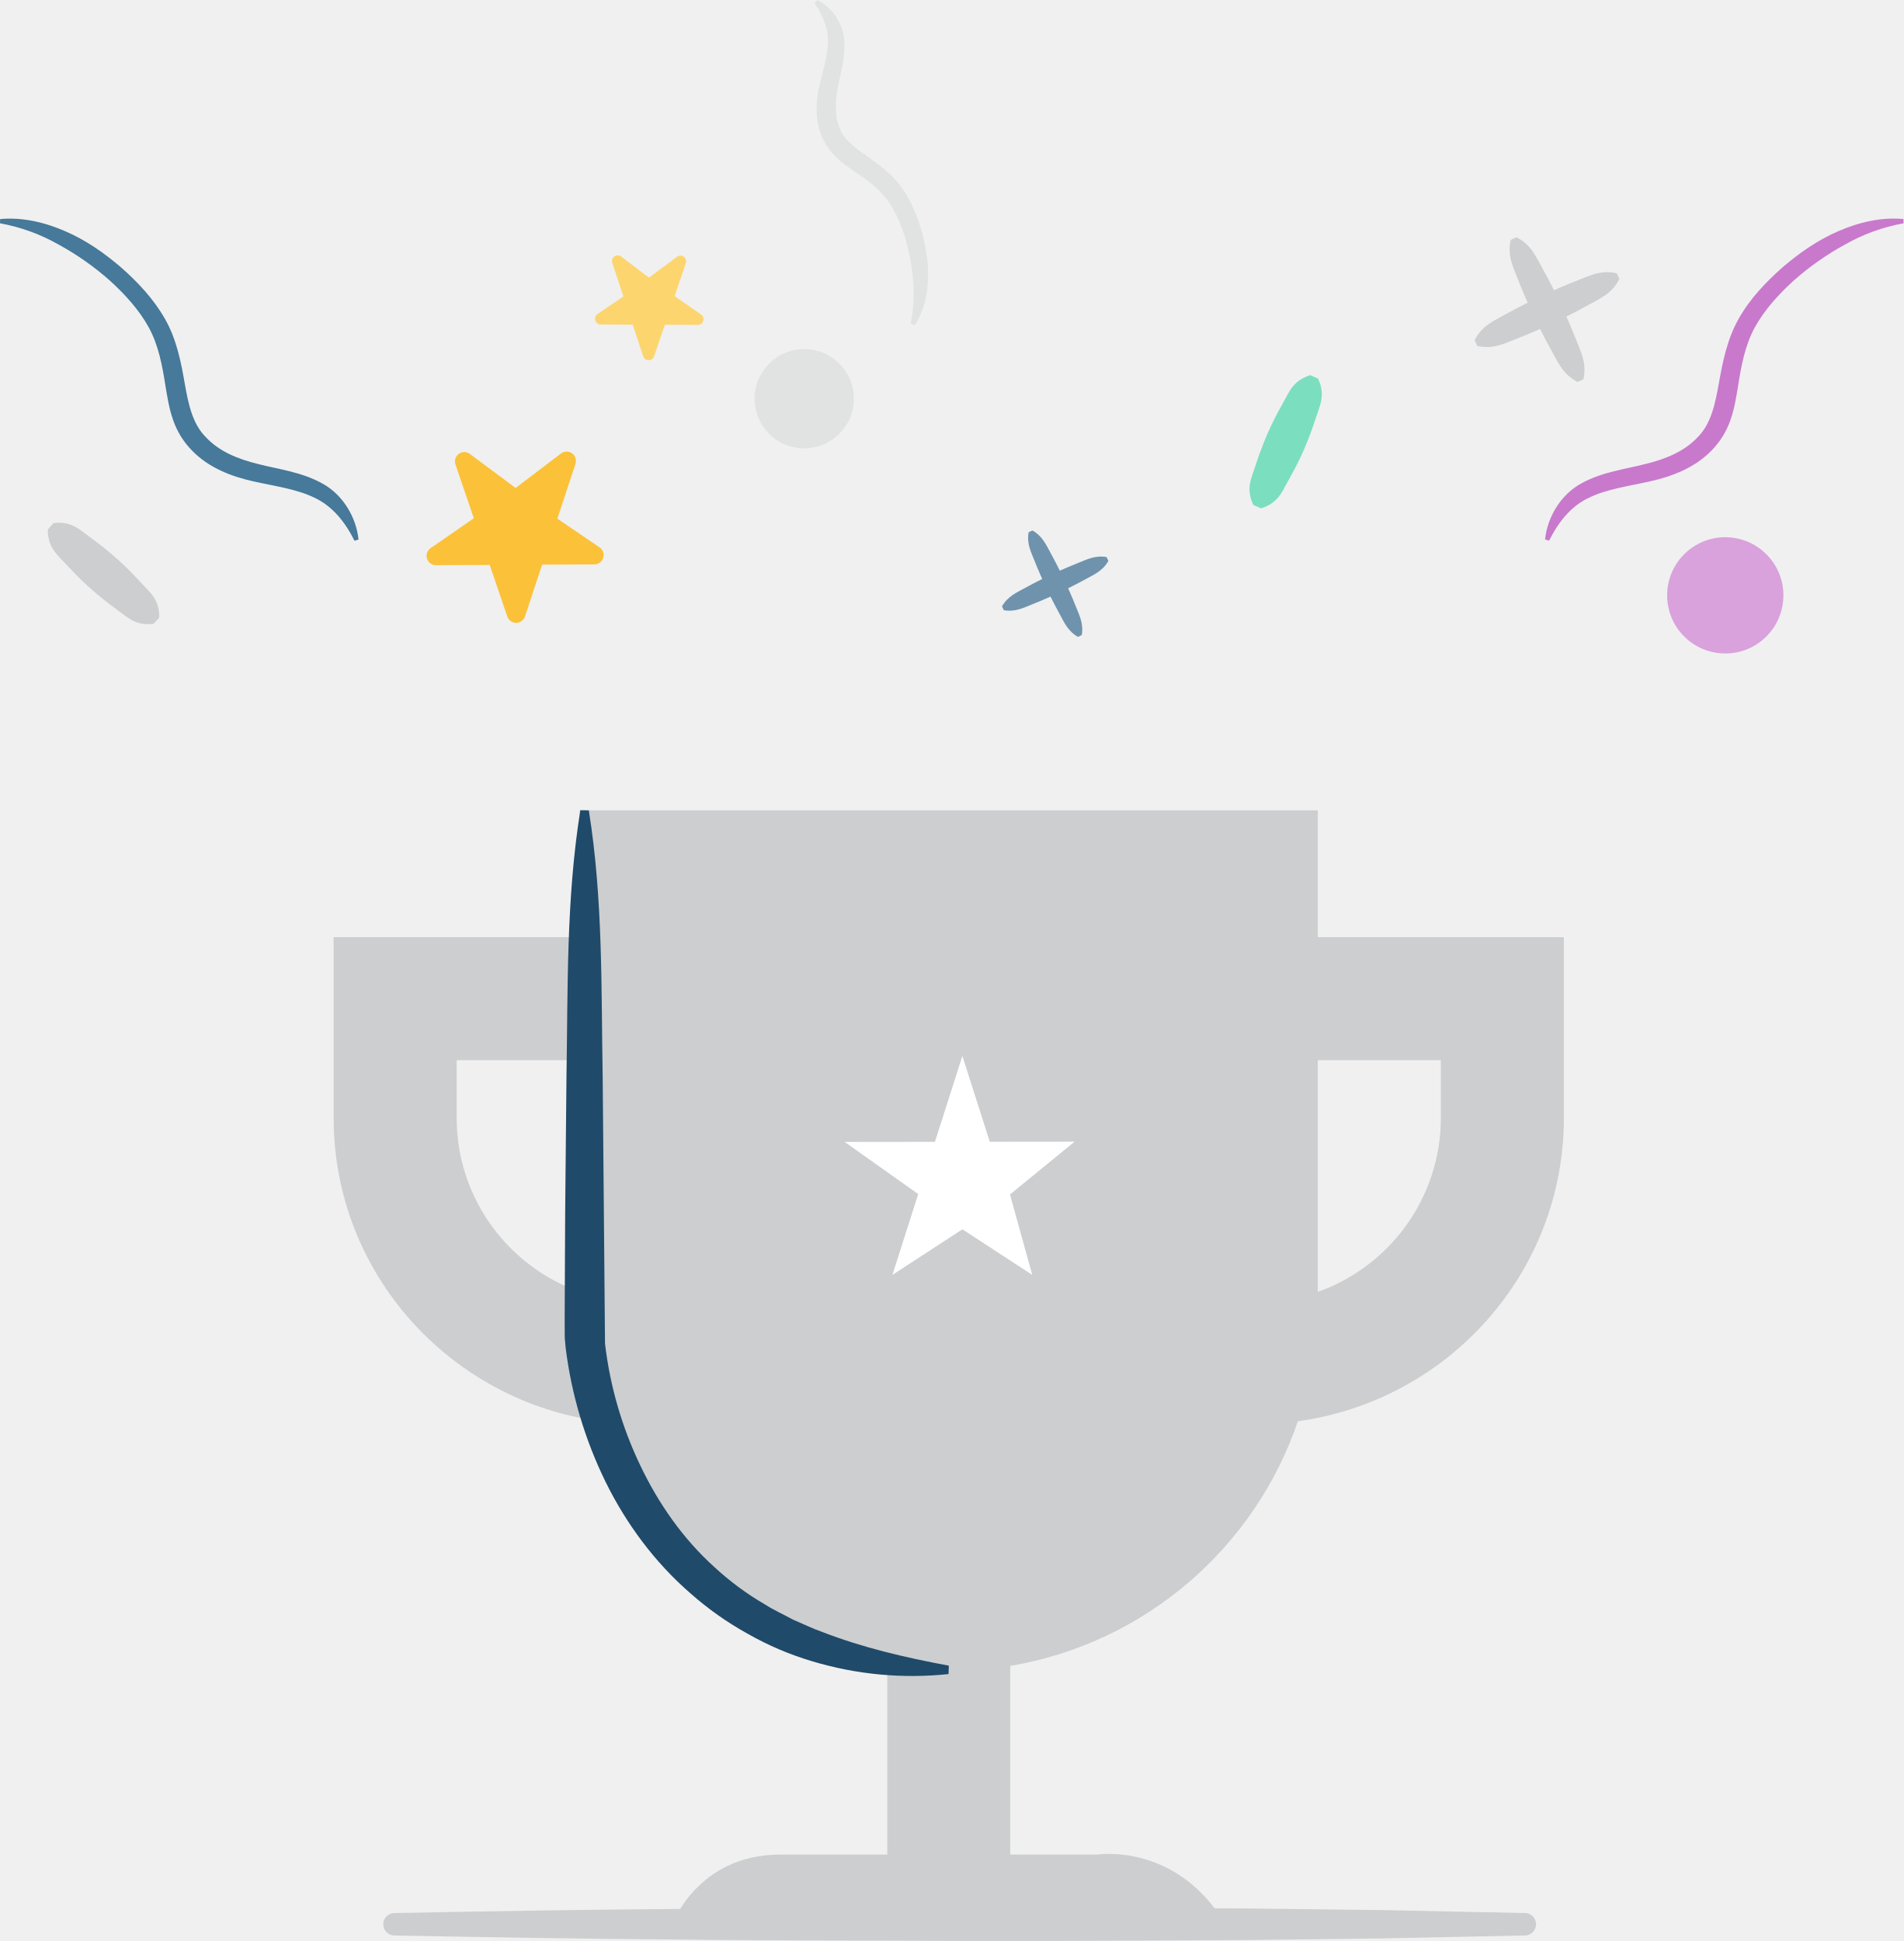
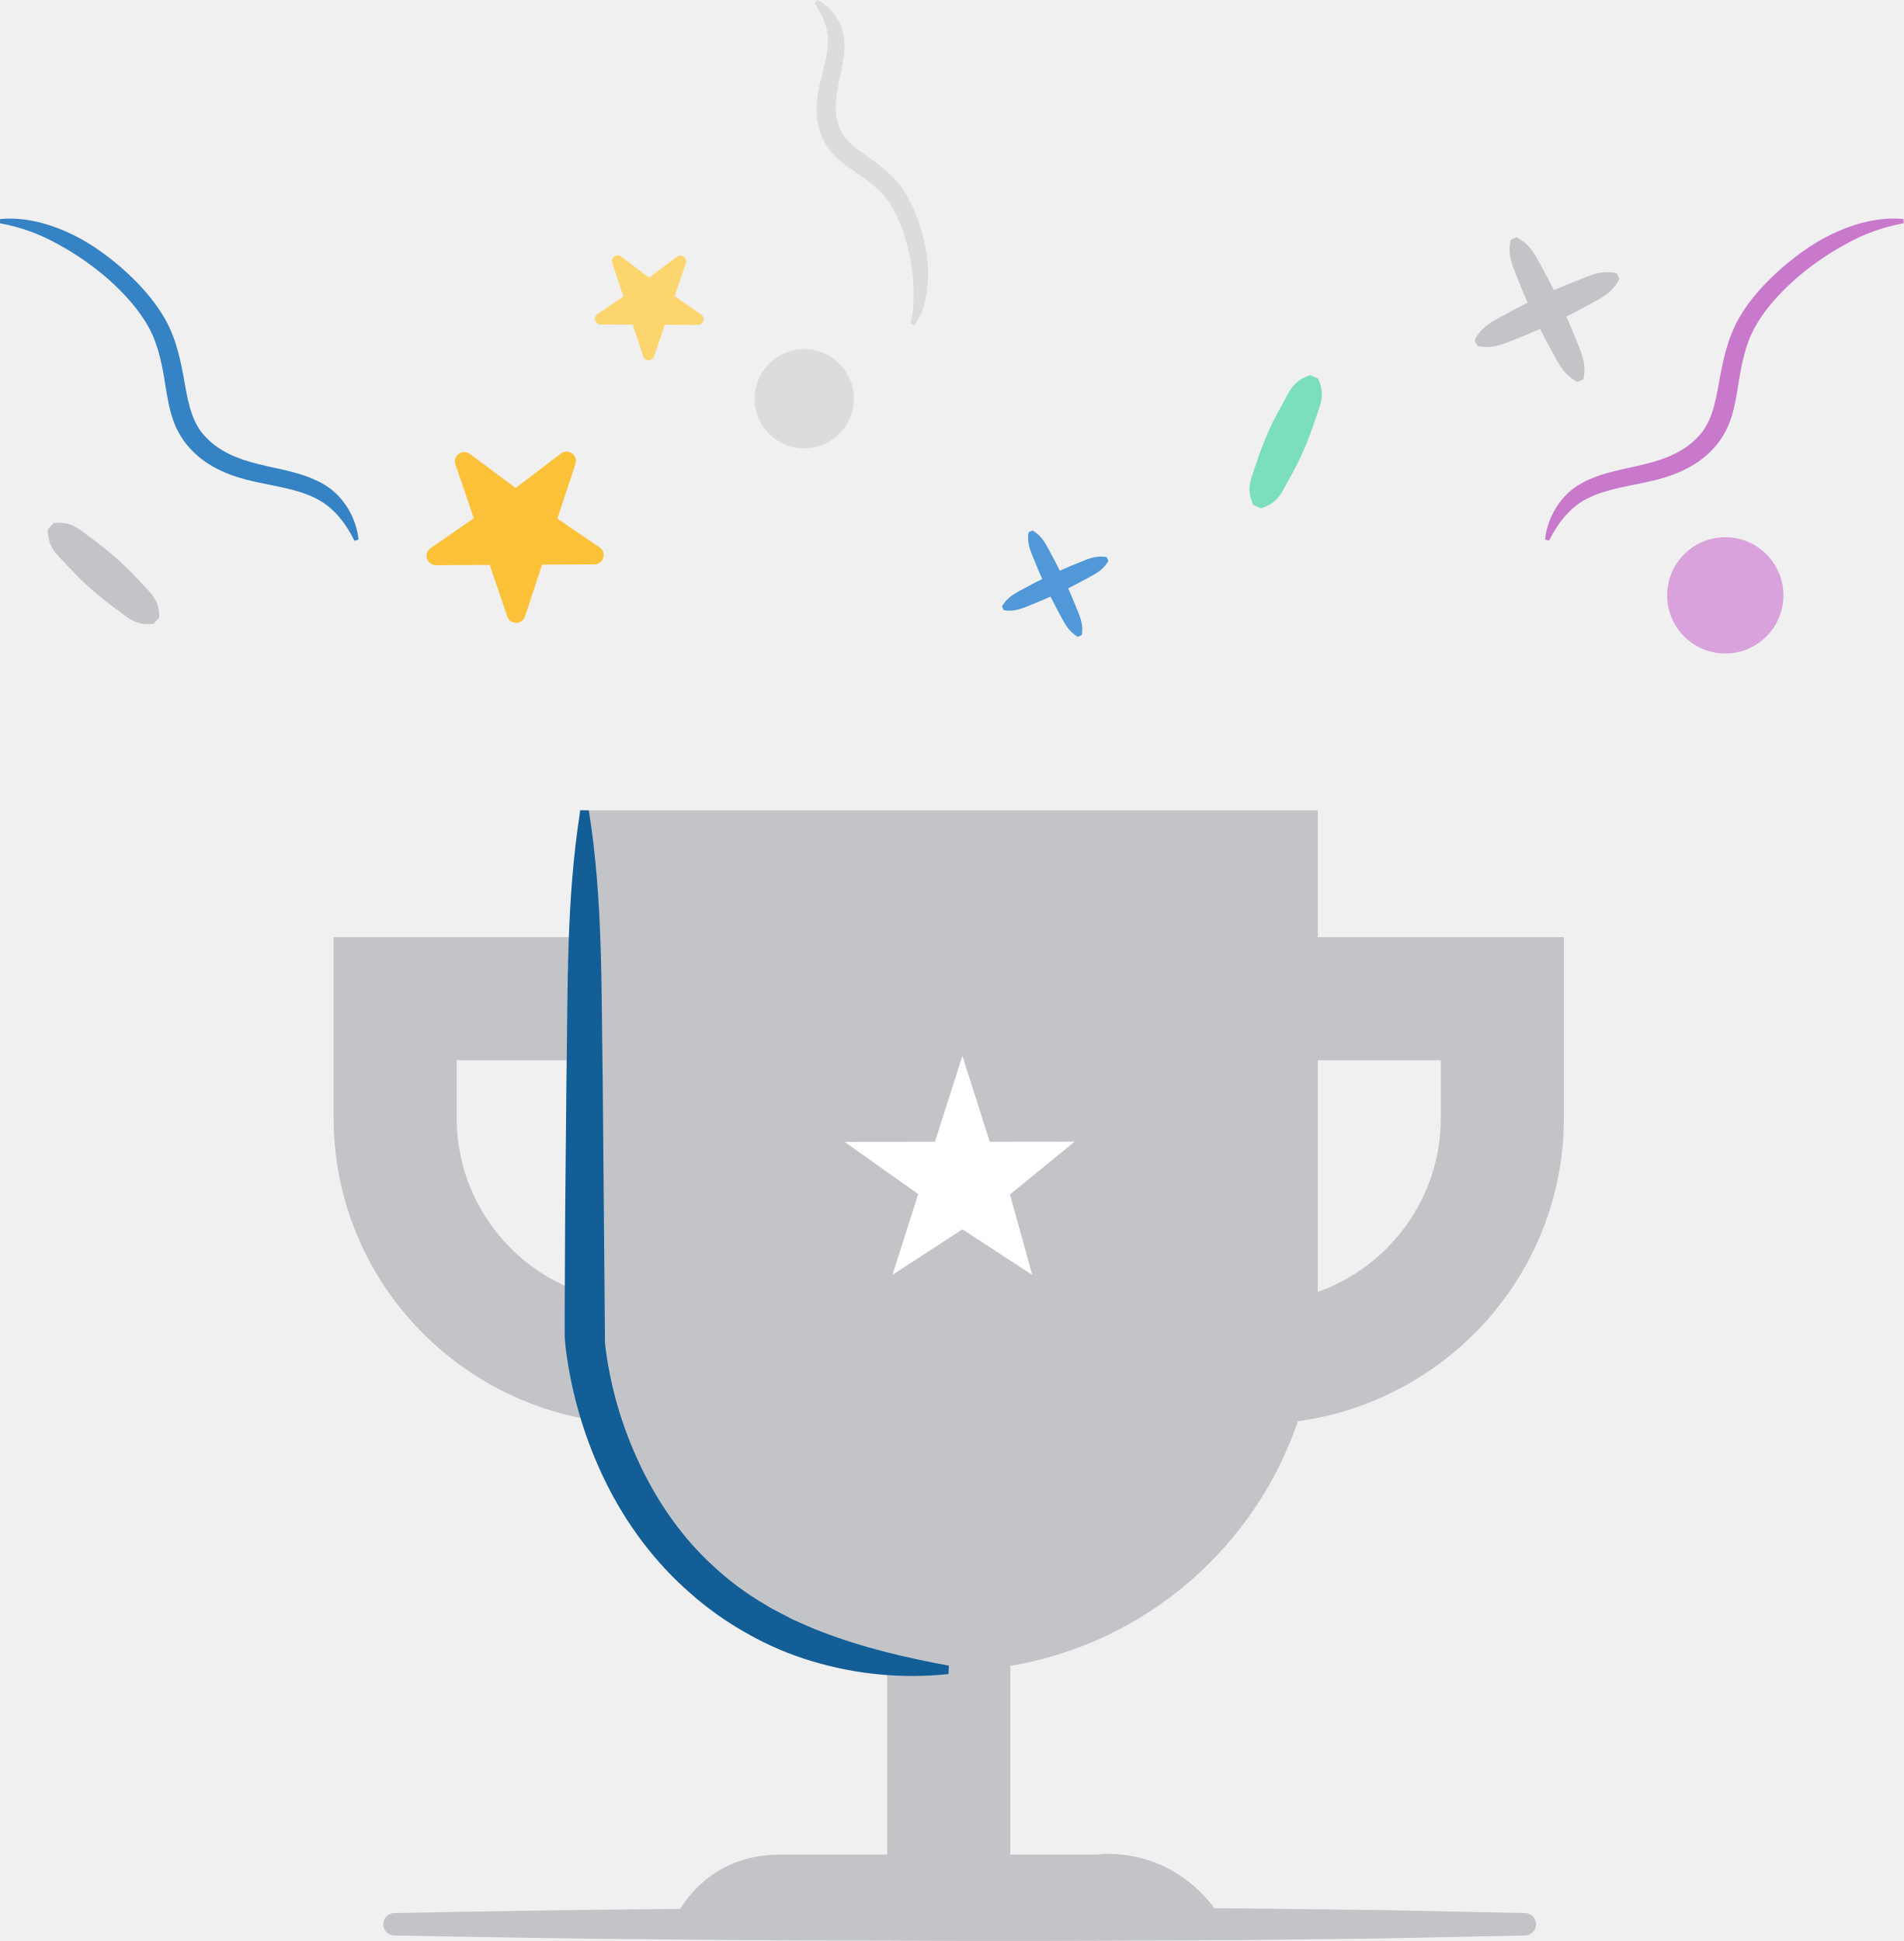
<svg xmlns="http://www.w3.org/2000/svg" viewBox="0 0 1686.58 1720">
-   <path d="m138.6 550-93.72-83.62" fill="#204a69" />
-   <path d="m136.11 552.79c-15.85 2-23-5.68-31.52-11.84s-16.76-12.66-24.58-19.61-15.16-14.45-22.28-22.2-15.58-14-15.34-30l5-5.57c15.86-2.06 23 5.68 31.52 11.84s16.76 12.66 24.58 19.61 15.16 14.46 22.28 22.2 15.57 14 15.34 30z" fill="#ccced0" />
+   <path d="m138.6 550-93.72-83.62" fill="#135e96" />
+   <path d="m136.11 552.79c-15.85 2-23-5.68-31.52-11.84s-16.76-12.66-24.58-19.61-15.16-14.45-22.28-22.2-15.58-14-15.34-30l5-5.57c15.86-2.06 23 5.68 31.52 11.84s16.76 12.66 24.58 19.61 15.16 14.46 22.28 22.2 15.57 14 15.34 30z" fill="#c3c4c7" />
  <path d="m419.78 459.23-38.28 26.53a8.27 8.27 0 0 0 4.75 15.06l47.64-.22 15.59 45.75a8.27 8.27 0 0 0 15.67-.07l15.19-45.93 46.29-.21a8.27 8.27 0 0 0 4.61-15.1l-37.41-25.44 16.07-48.57a8.27 8.27 0 0 0 -12.85-9.18l-40.24 30.56-40.51-30.2a8.27 8.27 0 0 0 -12.76 9.3z" fill="#fbc239" />
-   <circle cx="712.57" cy="353.32" fill="#e1e2e2" r="43.97" />
+   <circle cx="712.57" cy="353.32" fill="#dcdcde" r="43.97" />
  <path d="m1400.4 337.32-59.39-125.96" fill="#fff" />
-   <path d="m1397.87 338.51c-13.14-6.63-17.41-17.45-23.09-27.6s-10.83-20.55-16-30.93c-4.71-10.61-9.52-21.17-13.68-32s-9.85-21-6.6-35.38l5.05-2.39c13.15 6.63 17.41 17.45 23.09 27.6s10.83 20.55 16 30.94c4.71 10.61 9.52 21.17 13.68 32s9.84 21 6.6 35.38z" fill="#ccced0" />
+   <path d="m1397.87 338.51c-13.14-6.63-17.41-17.45-23.09-27.6s-10.83-20.55-16-30.93c-4.71-10.61-9.52-21.17-13.68-32s-9.85-21-6.6-35.38l5.05-2.39c13.15 6.63 17.41 17.45 23.09 27.6s10.83 20.55 16 30.94c4.71 10.61 9.52 21.17 13.68 32s9.84 21 6.6 35.38z" fill="#c3c4c7" />
  <path d="m1307.73 304.04 125.95-59.4" fill="#fff" />
-   <path d="m1306.53 301.51c6.63-13.14 17.46-17.41 27.6-23.09s20.55-10.83 30.94-16c10.61-4.71 21.17-9.52 32-13.67s21-9.86 35.37-6.6l2.39 5.06c-6.63 13.15-17.46 17.4-27.6 23.09s-20.55 10.83-30.94 16c-10.61 4.71-21.17 9.52-32 13.67s-21 9.84-35.37 6.6z" fill="#ccced0" />
+   <path d="m1306.53 301.51c6.63-13.14 17.46-17.41 27.6-23.09s20.55-10.83 30.94-16c10.61-4.71 21.17-9.52 32-13.67s21-9.86 35.37-6.6l2.39 5.06c-6.63 13.15-17.46 17.4-27.6 23.09s-20.55 10.83-30.94 16c-10.61 4.71-21.17 9.52-32 13.67s-21 9.84-35.37 6.6z" fill="#c3c4c7" />
  <path d="m956.76 563.53-43.7-92.67" fill="#fff" />
-   <path d="m955.08 564.35c-9.1-5.15-12.29-13.09-16.42-20.58s-7.9-15.15-11.71-22.8c-3.48-7.8-7-15.56-10.14-23.54s-7.25-15.46-5.43-25.76l3.38-1.59c9.11 5.15 12.29 13.09 16.42 20.58s7.91 15.15 11.71 22.8c3.48 7.8 7 15.57 10.14 23.54s7.25 15.46 5.43 25.76z" fill="#6f93ad" />
+   <path d="m955.08 564.35c-9.1-5.15-12.29-13.09-16.42-20.58s-7.9-15.15-11.71-22.8c-3.48-7.8-7-15.56-10.14-23.54s-7.25-15.46-5.43-25.76l3.38-1.59c9.11 5.15 12.29 13.09 16.42 20.58s7.91 15.15 11.71 22.8c3.48 7.8 7 15.57 10.14 23.54s7.25 15.46 5.43 25.76z" fill="#5198d9" />
  <path d="m888.58 539.05 92.67-43.7" fill="#fff" />
-   <path d="m887.78 537.35c5.15-9.1 13.09-12.29 20.58-16.42s15.15-7.91 22.79-11.71c7.8-3.48 15.57-7 23.54-10.14s15.46-7.26 25.77-5.43l1.59 3.37c-5.14 9.11-13.09 12.29-20.57 16.42s-15.16 7.9-22.8 11.71c-7.8 3.48-15.56 7-23.54 10.14s-15.46 7.25-25.76 5.43z" fill="#6f93ad" />
-   <path d="m1167.61 830.48v-112.38h-654v112.38h-218v160.13c0 137.62 103 250.6 235.67 268.8 38.15 112.17 135.44 196.75 254.85 216.81v167.21h-94.94c-73 0-95.64 61.78-95.64 61.78h490.15c-43.55-73-113.71-61.78-113.71-61.78h-76.89v-167.21c119.41-20.06 216.7-104.64 254.85-216.81 132.71-18.2 235.67-131.19 235.67-268.8v-160.13zm-654 314.26c-63.44-22.45-109-83.06-109-154.13v-51.12h109zm763-154.13c0 71.07-45.56 131.68-109 154.19v-205.31h109z" fill="#ccced0" />
+   <path d="m887.78 537.35c5.15-9.1 13.09-12.29 20.58-16.42s15.15-7.91 22.79-11.71c7.8-3.48 15.57-7 23.54-10.14s15.46-7.26 25.77-5.43l1.59 3.37c-5.14 9.11-13.09 12.29-20.57 16.42s-15.16 7.9-22.8 11.71c-7.8 3.48-15.56 7-23.54 10.14s-15.46 7.25-25.76 5.43z" fill="#5198d9" />
+   <path d="m1167.61 830.48v-112.38h-654v112.38h-218v160.13c0 137.62 103 250.6 235.67 268.8 38.15 112.17 135.44 196.75 254.85 216.81v167.21h-94.94c-73 0-95.64 61.78-95.64 61.78h490.15c-43.55-73-113.71-61.78-113.71-61.78h-76.89v-167.21c119.41-20.06 216.7-104.64 254.85-216.81 132.71-18.2 235.67-131.19 235.67-268.8v-160.13zm-654 314.26c-63.44-22.45-109-83.06-109-154.13v-51.12h109zm763-154.13c0 71.07-45.56 131.68-109 154.19v-205.31h109z" fill="#c3c4c7" />
  <path d="m894.86 1058.47 19.72 71.26-61.88-40.38-62 40.38 22.86-71.61-65.18-46.22 80-.08 24.3-76.12 24.27 76.07 75.15-.08zm-545.36 646.69h1001.52" fill="#fff" />
-   <path d="m349.5 1695.22c83.46-1.6 166.92-3 250.38-3.59 83.46-1.09 166.92-.78 250.38-1.23 83.46-.3 166.92.41 250.38.73l125.19 1.5 125.19 2.59a9.945 9.945 0 0 1 0 19.89l-125.19 2.59-125.19 1.5c-83.46.32-166.92 1-250.38.73-83.46-.46-166.92-.15-250.38-1.23-83.46-.59-166.92-2-250.38-3.59a9.945 9.945 0 0 1 0-19.89z" fill="#ccced0" />
-   <path d="m.09 194.14c19.66-1.88 39.71 2.89 57.78 10.79 18.26 7.84 34.59 19.32 49.55 32.16 14.81 13.12 28.47 27.54 38.77 45.54s14.24 38.47 17.48 57.13 7 36 18.75 47.68c11.7 12.55 28.22 19.37 46.21 23.73 17.86 4.68 37.86 6.85 56.48 17 18.94 10.13 30.59 30.59 32.55 49.92l-3.56 1.09c-8.59-17.18-20-31-35.71-38.24-15.61-7.58-34.35-10-53.47-14.3-19-4.14-39.7-11.81-54.66-27.25a72 72 0 0 1 -16.94-27.38c-3.5-10-5-19.87-6.59-29.32-2.94-18.9-6.31-36.68-14.77-52.29-8.41-15.44-21.1-29.49-34.68-41.82a246.81 246.81 0 0 0 -45.21-31.79 164.26 164.26 0 0 0 -52.06-18.92z" fill="#46799a" />
+   <path d="m349.5 1695.22c83.46-1.6 166.92-3 250.38-3.59 83.46-1.09 166.92-.78 250.38-1.23 83.46-.3 166.92.41 250.38.73l125.19 1.5 125.19 2.59a9.945 9.945 0 0 1 0 19.89l-125.19 2.59-125.19 1.5c-83.46.32-166.92 1-250.38.73-83.46-.46-166.92-.15-250.38-1.23-83.46-.59-166.92-2-250.38-3.59a9.945 9.945 0 0 1 0-19.89z" fill="#c3c4c7" />
+   <path d="m.09 194.14c19.66-1.88 39.71 2.89 57.78 10.79 18.26 7.84 34.59 19.32 49.55 32.16 14.81 13.12 28.47 27.54 38.77 45.54s14.24 38.47 17.48 57.13 7 36 18.75 47.68c11.7 12.55 28.22 19.37 46.21 23.73 17.86 4.68 37.86 6.85 56.48 17 18.94 10.13 30.59 30.59 32.55 49.92l-3.56 1.09c-8.59-17.18-20-31-35.71-38.24-15.61-7.58-34.35-10-53.47-14.3-19-4.14-39.7-11.81-54.66-27.25a72 72 0 0 1 -16.94-27.38c-3.5-10-5-19.87-6.59-29.32-2.94-18.9-6.31-36.68-14.77-52.29-8.41-15.44-21.1-29.49-34.68-41.82a246.81 246.81 0 0 0 -45.21-31.79 164.26 164.26 0 0 0 -52.06-18.92z" fill="#3582c4" />
  <path d="m1113.89 448.96 50.52-115" fill="#44d0a3" />
  <path d="m1110.48 447.46c-6.85-14.44-1.72-23.62 1.5-33.64s6.85-19.85 11-29.45 9.05-18.89 14.21-28.05 8.48-19.14 23.76-23.86l6.82 3c6.87 14.45 1.71 23.62-1.5 33.64s-6.85 19.85-11 29.44-9.05 18.88-14.22 28.05-8.48 19.14-23.76 23.86z" fill="#7bdebf" />
  <path d="m597.7 262.43 23.46 16.26a5.07 5.07 0 0 1 -2.91 9.23l-29.19-.13-9.56 28a5.07 5.07 0 0 1 -9.6 0l-9.3-28.11-28.37-.13a5.07 5.07 0 0 1 -2.83-9.25l22.93-15.59-9.85-29.77a5.07 5.07 0 0 1 7.87-5.63l24.66 18.73 24.83-18.51a5.07 5.07 0 0 1 7.82 5.7z" fill="#fcd56e" />
  <circle cx="1528.62" cy="527.57" fill="#d9a2dc" r="51.51" />
  <path d="m1686.58 197.87a164.26 164.26 0 0 0 -52.06 18.92 246.81 246.81 0 0 0 -45.21 31.79c-13.58 12.34-26.27 26.39-34.68 41.82-8.46 15.61-11.83 33.39-14.77 52.29-1.59 9.45-3.1 19.36-6.59 29.32a72 72 0 0 1 -16.94 27.34c-15 15.44-35.69 23.11-54.67 27.25-19.11 4.31-37.86 6.72-53.46 14.3-15.75 7.19-27.11 21.06-35.71 38.24l-3.56-1.09c2-19.33 13.6-39.79 32.55-49.92 18.62-10.13 38.61-12.31 56.48-17 18-4.36 34.51-11.18 46.21-23.73 11.75-11.72 15.4-28.91 18.75-47.68s7.3-39.09 17.49-57.13 24-32.42 38.76-45.54c15-12.84 31.3-24.32 49.56-32.16 18.08-7.9 38.12-12.68 57.78-10.79z" fill="#c879cc" />
-   <path d="m806.92 286.7c5.28-25.93 2-51.66-5-76.35-3.83-12.12-9.05-24.24-16.18-33.73s-17.1-16.92-28.31-24.48c-5.55-3.86-11.52-7.87-17-13.27a53.42 53.42 0 0 1 -13.06-19.95c-5.67-14.78-4.3-31-1-44.47 3.16-13.62 7.24-26.1 7.24-37.77.26-11.55-4.32-22.51-11.94-33.91l2.51-2.76c12.5 6.25 22.93 20.26 23.86 36 1.06 15.47-3.54 29.07-5.71 41.73-2.37 12.67-2.91 24.53 1.3 35.14 3.6 10.15 12.77 17.24 23.83 25 10.89 7.63 23.17 16.48 31.84 28.85s13.65 25.66 17.56 39.26c3.66 13.61 6.09 27.66 5.38 41.87-.47 14.1-4 28.55-11.86 40.34z" fill="#e1e2e2" />
-   <path d="m521.7 718.1c12.67 79 10.93 158 12.29 237l2.06 235.49a341.53 341.53 0 0 0 31.14 107.76c16.1 33.89 37.88 65.09 65.61 90.15a254.15 254.15 0 0 0 45 33.29c7.9 5.06 16.53 8.87 24.78 13.42 8.68 3.67 17.15 7.87 26.1 11 35.4 13.74 73.06 22.58 112 29.8l-.28 7.45a307 307 0 0 1 -120.69-11.31 271.23 271.23 0 0 1 -57-24.26 285 285 0 0 1 -51-36c-31.56-27.37-56.9-61.6-75.19-98.81a375.11 375.11 0 0 1 -35.35-118.8l-.79-8.67-.05-7.58v-14.84l.14-29.68.28-59.37 1.14-118.73c1.35-79.14-.39-158.32 12.29-237.42z" fill="#204a69" />
+   <path d="m806.92 286.7c5.28-25.93 2-51.66-5-76.35-3.83-12.12-9.05-24.24-16.18-33.73s-17.1-16.92-28.31-24.48c-5.55-3.86-11.52-7.87-17-13.27a53.42 53.42 0 0 1 -13.06-19.95c-5.67-14.78-4.3-31-1-44.47 3.16-13.62 7.24-26.1 7.24-37.77.26-11.55-4.32-22.51-11.94-33.91l2.51-2.76c12.5 6.25 22.93 20.26 23.86 36 1.06 15.47-3.54 29.07-5.71 41.73-2.37 12.67-2.91 24.53 1.3 35.14 3.6 10.15 12.77 17.24 23.83 25 10.89 7.63 23.17 16.48 31.84 28.85s13.65 25.66 17.56 39.26c3.66 13.61 6.09 27.66 5.38 41.87-.47 14.1-4 28.55-11.86 40.34z" fill="#dcdcde" />
+   <path d="m521.7 718.1c12.67 79 10.93 158 12.29 237l2.06 235.49a341.53 341.53 0 0 0 31.14 107.76c16.1 33.89 37.88 65.09 65.61 90.15a254.15 254.15 0 0 0 45 33.29c7.9 5.06 16.53 8.87 24.78 13.42 8.68 3.67 17.15 7.87 26.1 11 35.4 13.74 73.06 22.58 112 29.8l-.28 7.45a307 307 0 0 1 -120.69-11.31 271.23 271.23 0 0 1 -57-24.26 285 285 0 0 1 -51-36c-31.56-27.37-56.9-61.6-75.19-98.81a375.11 375.11 0 0 1 -35.35-118.8l-.79-8.67-.05-7.58v-14.84l.14-29.68.28-59.37 1.14-118.73c1.35-79.14-.39-158.32 12.29-237.42z" fill="#135e96" />
</svg>
